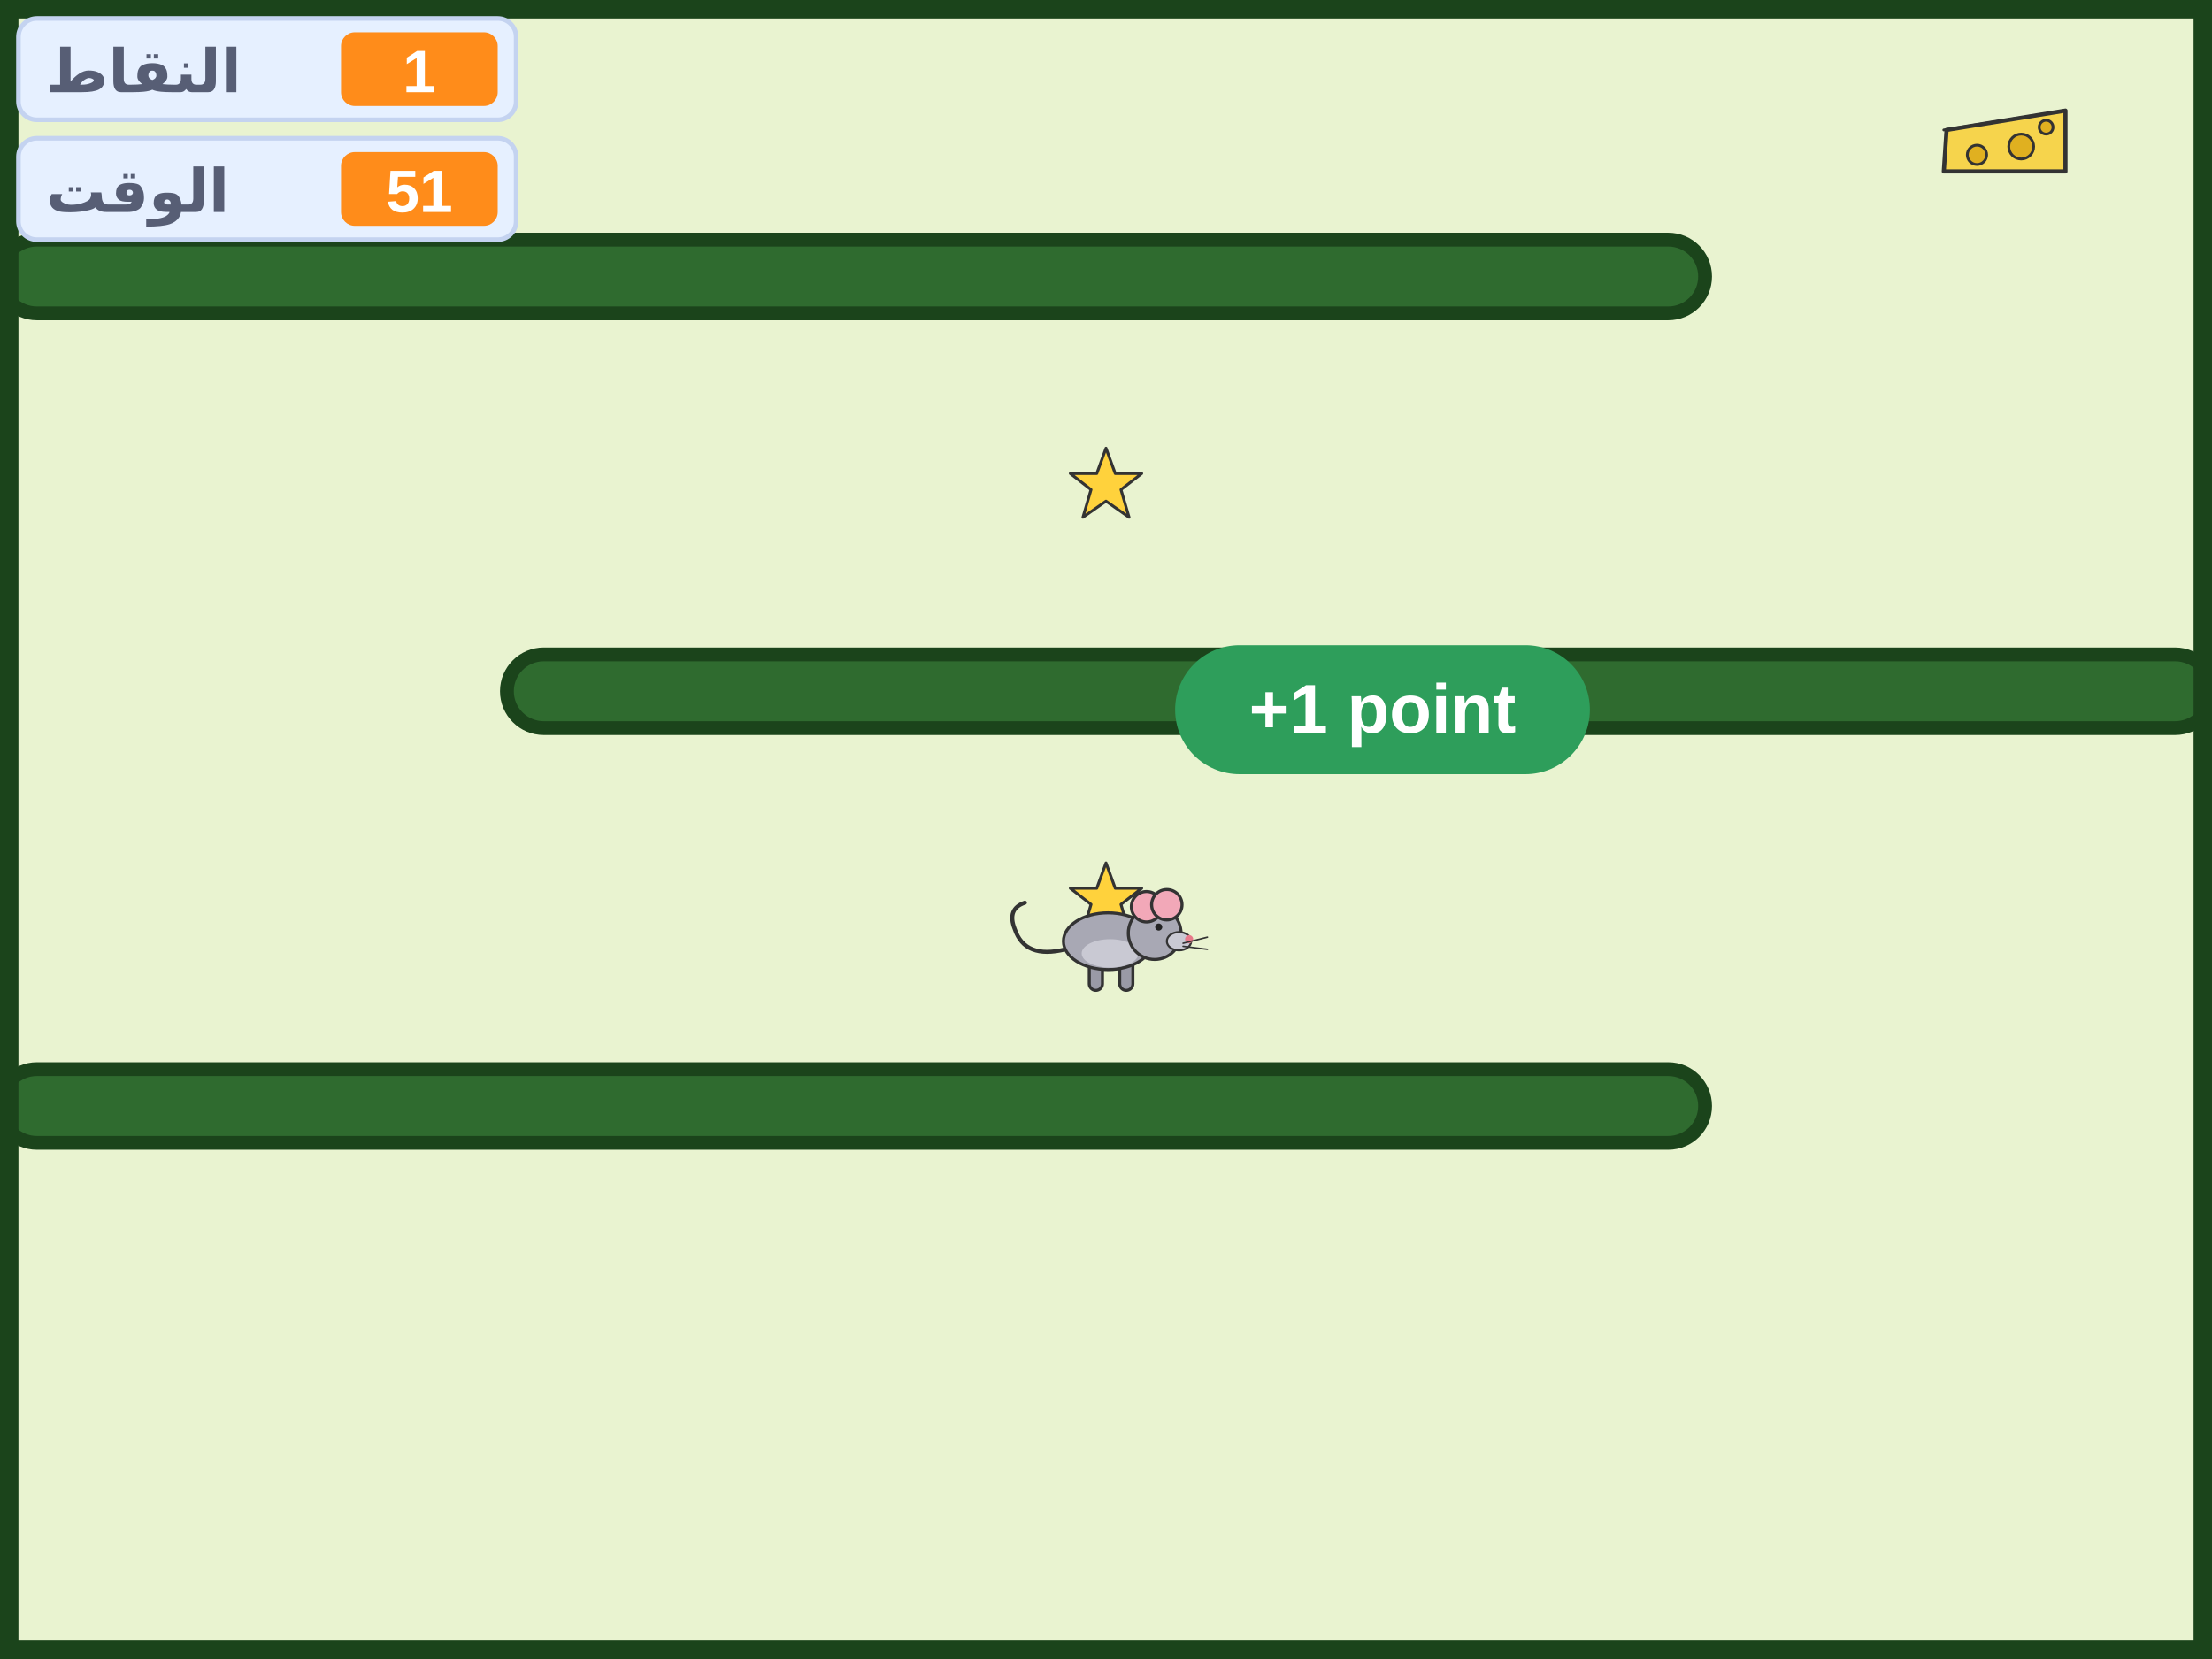
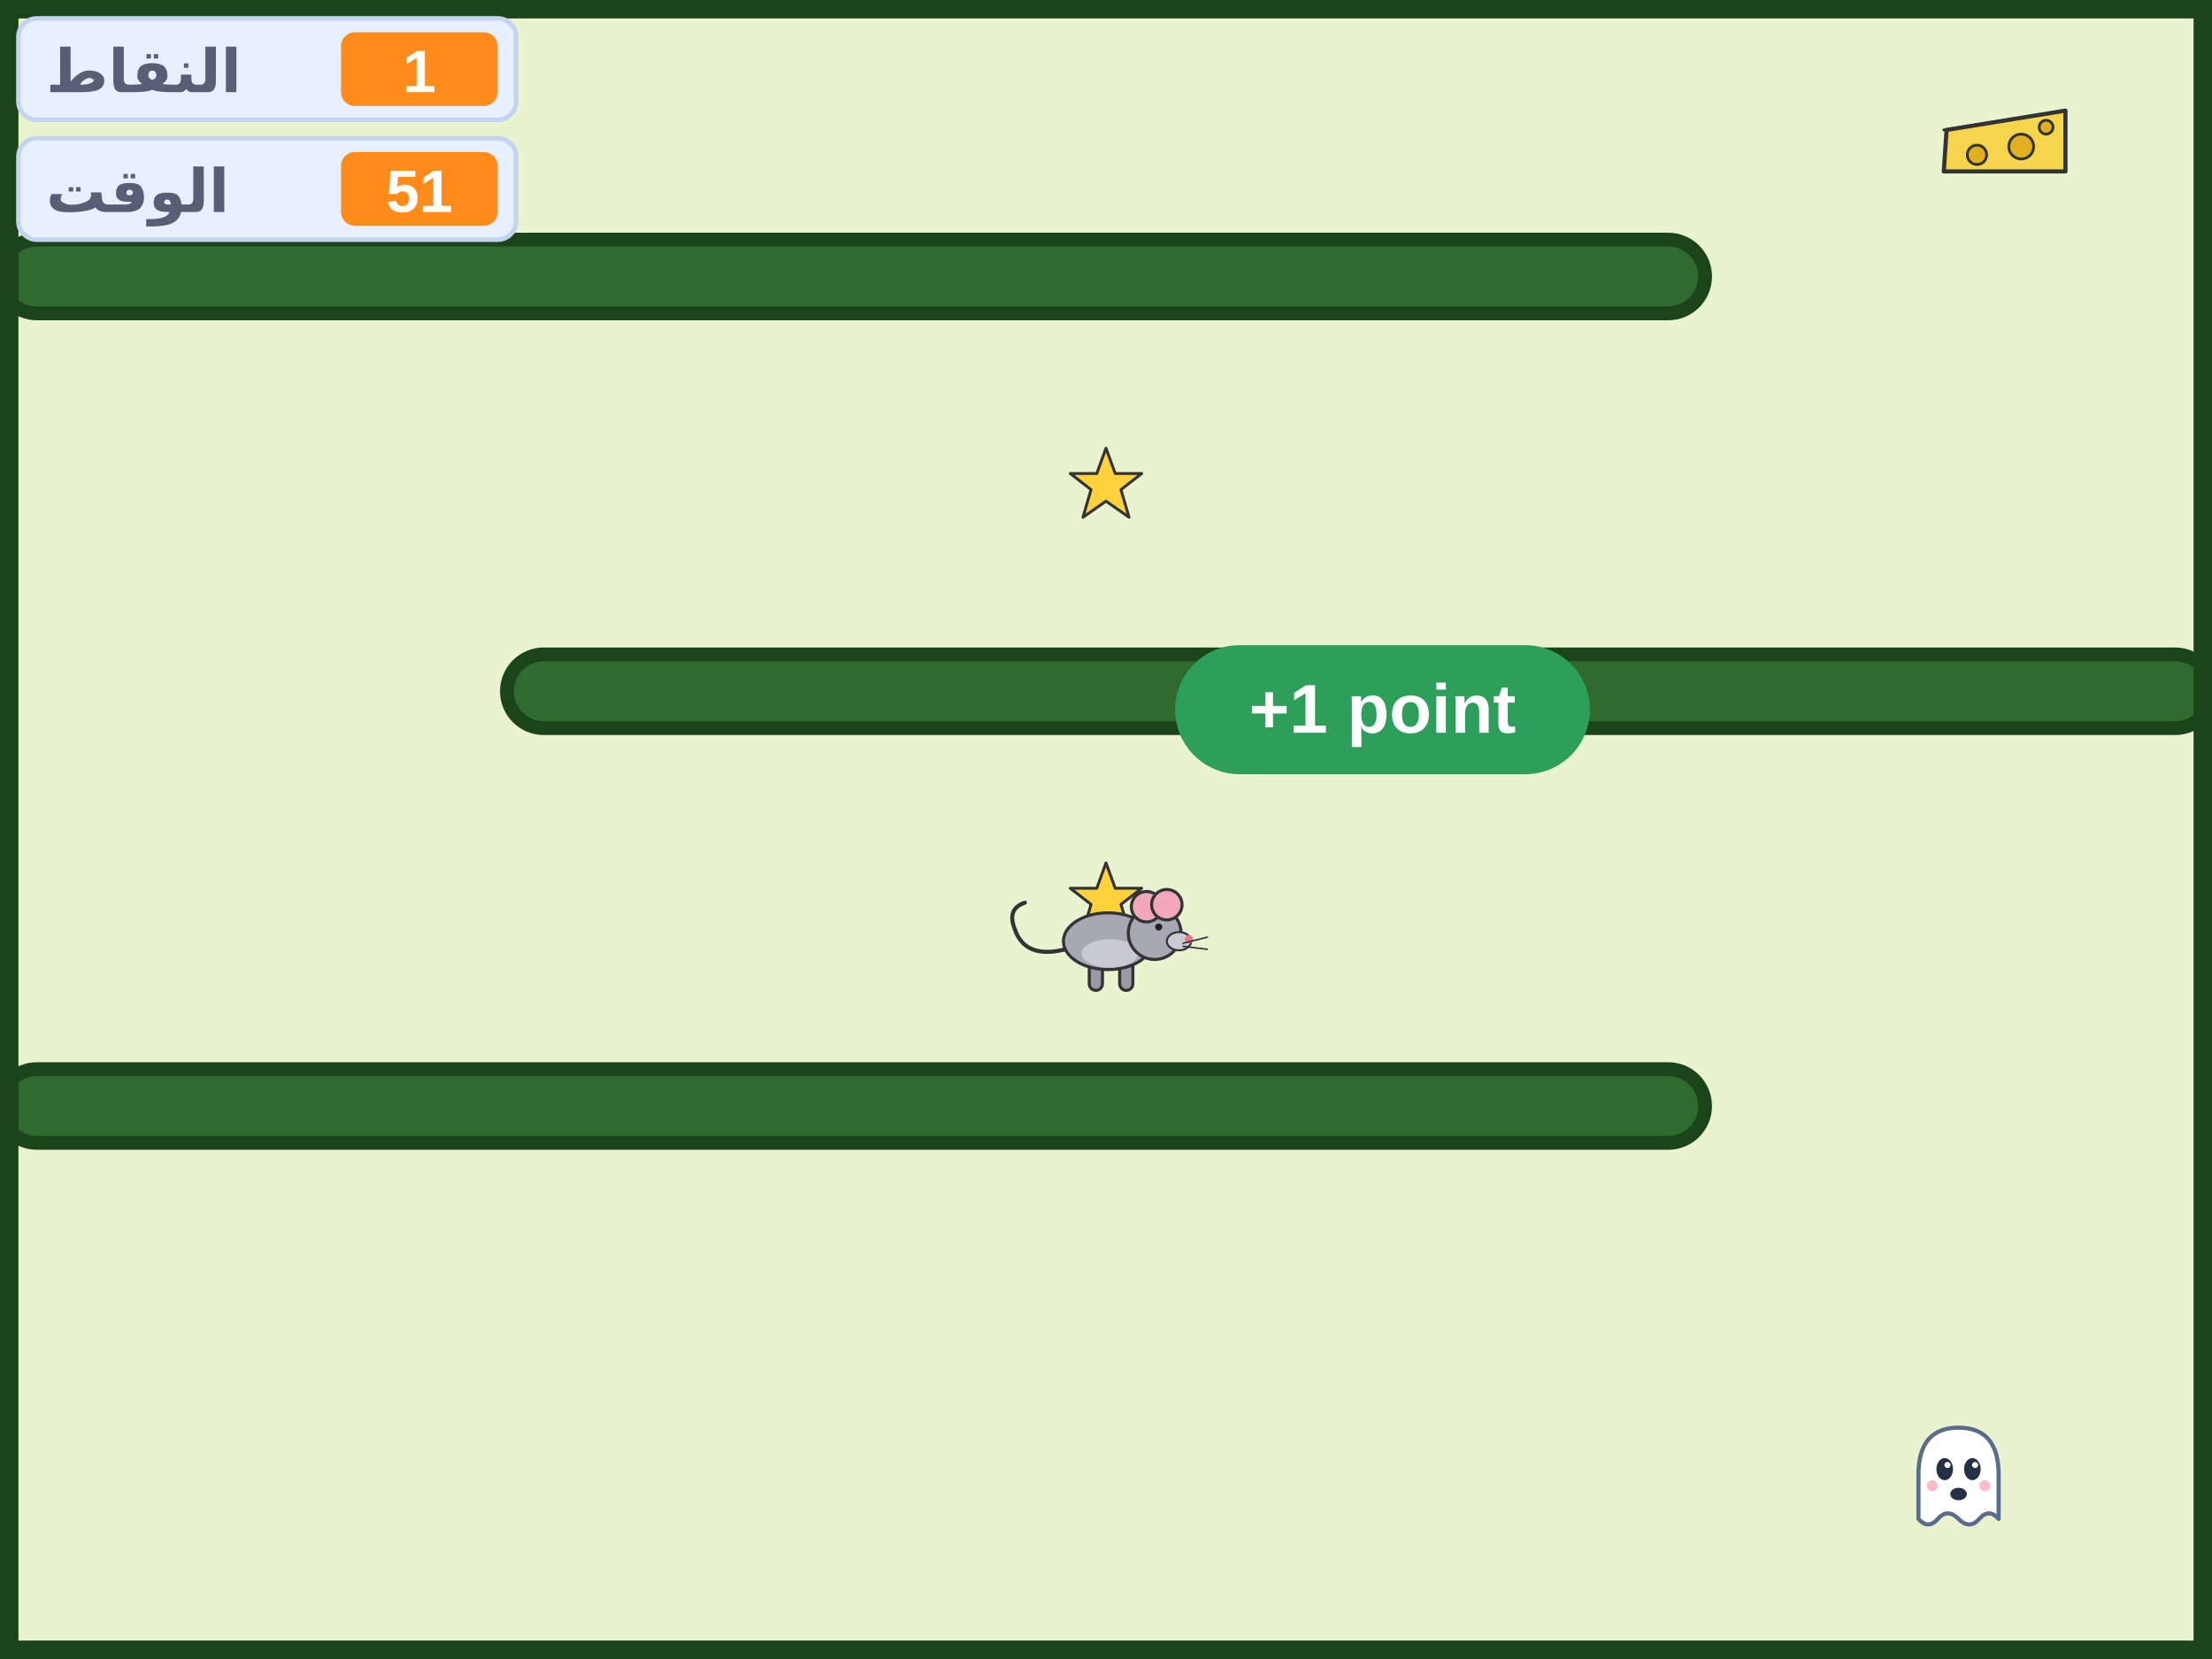
<svg xmlns="http://www.w3.org/2000/svg" width="480" height="360" viewBox="0 0 480 360">
  <defs>
    <marker id="ah" markerWidth="8" markerHeight="8" refX="6" refY="4" orient="auto">
      <path d="M0,0 L8,4 L0,8 z" fill="#e8861c" />
    </marker>
  </defs>
  <g transform="translate(240.0,180.0) scale(1.0,1.0) translate(-240,-180)">
    <svg x="0" y="0" width="480" height="360" viewBox="0 0 480 360">
      <rect width="480" height="360" fill="#e9f3d0" />
      <rect x="0" y="232" width="370" height="16" rx="8" fill="#2f6b2f" stroke="#1b441b" stroke-width="3" />
      <rect x="110" y="142" width="370" height="16" rx="8" fill="#2f6b2f" stroke="#1b441b" stroke-width="3" />
      <rect x="0" y="52" width="370" height="16" rx="8" fill="#2f6b2f" stroke="#1b441b" stroke-width="3" />
      <rect x="2" y="2" width="476" height="356" fill="none" stroke="#1b441b" stroke-width="4" />
    </svg>
  </g>
  <g transform="translate(435.0,30.0) scale(0.3,0.3) translate(-76,-66)">
    <svg x="0" y="0" width="152" height="132" viewBox="0 0 152 132">
      <g transform="translate(26 26)">
        <path d="M6 64 L8 34 L94 20 L94 64Z" fill="#f6d44c" stroke="#333333" stroke-width="3" stroke-linejoin="round" stroke-linecap="round" />
        <path d="M6 34 L94 20" fill="none" stroke="#333333" stroke-width="2" stroke-linejoin="round" stroke-linecap="round" />
        <circle cx="30" cy="52" r="7" fill="#e0b020" stroke="#333333" stroke-width="2" />
        <circle cx="62" cy="46" r="9" fill="#e0b020" stroke="#333333" stroke-width="2" />
        <circle cx="80" cy="32" r="5" fill="#e0b020" stroke="#333333" stroke-width="2" />
      </g>
    </svg>
  </g>
  <g transform="translate(240.0,195.0) scale(0.25,0.25) translate(-61,-61)">
    <svg x="0" y="0" width="122" height="122" viewBox="0 0 122 122">
      <g transform="translate(26 26)">
        <polygon points="35,4 43,26 66,26 48,40 55,64 35,50 15,64 22,40 4,26 27,26" fill="#ffd23c" stroke="#333333" stroke-width="2.5" stroke-linejoin="round" />
      </g>
    </svg>
  </g>
  <g transform="translate(240.0,105.0) scale(0.25,0.25) translate(-61,-61)">
    <svg x="0" y="0" width="122" height="122" viewBox="0 0 122 122">
      <g transform="translate(26 26)">
        <polygon points="35,4 43,26 66,26 48,40 55,64 35,50 15,64 22,40 4,26 27,26" fill="#ffd23c" stroke="#333333" stroke-width="2.5" stroke-linejoin="round" />
      </g>
    </svg>
  </g>
  <g transform="translate(240.0,195.0) scale(0.22,0.22) translate(-120,-100)">
    <svg x="0" y="0" width="240" height="200" viewBox="0 0 240 200">
      <path d="M80 150 Q40 160 30 130 Q22 110 40 104" fill="none" stroke="#333333" stroke-width="4" stroke-linejoin="round" stroke-linecap="round" />
      <line x1="110" y1="160" x2="110" y2="184" stroke="#333333" stroke-width="16" stroke-linecap="round" />
      <line x1="110" y1="160" x2="110" y2="184" stroke="#9a9aa6" stroke-width="10" stroke-linecap="round" />
      <line x1="140" y1="160" x2="140" y2="184" stroke="#333333" stroke-width="16" stroke-linecap="round" />
      <line x1="140" y1="160" x2="140" y2="184" stroke="#9a9aa6" stroke-width="10" stroke-linecap="round" />
      <ellipse cx="122" cy="142" rx="44" ry="28" fill="#a8a8b4" stroke="#333333" stroke-width="3" />
      <ellipse cx="124" cy="154" rx="28" ry="14" fill="#c9c9d3" stroke="#333333" stroke-width="0" />
      <circle cx="168" cy="134" r="26" fill="#a8a8b4" stroke="#333333" stroke-width="3" />
      <circle cx="160" cy="108" r="15" fill="#f2a8b8" stroke="#333333" stroke-width="3" />
      <circle cx="180" cy="106" r="15" fill="#f2a8b8" stroke="#333333" stroke-width="3" />
      <ellipse cx="192" cy="142" rx="12" ry="9" fill="#c9c9d3" stroke="#333333" stroke-width="2" />
      <circle cx="202" cy="140" r="4" fill="#e87a8a" stroke="#333333" stroke-width="0" />
      <circle cx="172" cy="128" r="3.5" fill="#222" stroke="#333333" stroke-width="0" />
      <line x1="196" y1="144" x2="220" y2="138" stroke="#333333" stroke-width="1.5" stroke-linecap="round" />
      <line x1="196" y1="147" x2="220" y2="150" stroke="#333333" stroke-width="1.5" stroke-linecap="round" />
    </svg>
  </g>
+   <g transform="translate(425.0,320.0) scale(0.3,0.3) translate(-35,-40)">
+     <svg x="0" y="0" width="70" height="80" viewBox="0 0 70 80">
+       <path d="M6 40 Q6 6 35 6 Q64 6 64 40 L64 72 Q57 64 50 72 Q43 80 35 72 Q27 64 20 72 Q13 80 6 72Z" fill="#ffffff" stroke="#5b6b8c" stroke-width="3" stroke-linejoin="round" />
+       <ellipse cx="25" cy="36" rx="6" ry="8" fill="#243044" />
+       <ellipse cx="45" cy="36" rx="6" ry="8" fill="#243044" />
+       <circle cx="27" cy="33" r="2.2" fill="#fff" />
+       <circle cx="47" cy="33" r="2.2" fill="#fff" />
+       <ellipse cx="35" cy="54" rx="6" ry="4.5" fill="#243044" />
+       <circle cx="16" cy="48" r="4" fill="#ff9db3" fill-opacity=".7" />
+       <circle cx="54" cy="48" r="4" fill="#ff9db3" fill-opacity=".7" />
+     </svg>
+   </g>
  <g>
    <rect x="4" y="4" width="108" height="22" rx="4" fill="#e6f0ff" stroke="#c4d3f0" />
    <text x="10" y="20" font-family="Tajawal,Arial,sans-serif" font-size="13" fill="#575e75" font-weight="bold">النقاط</text>
    <rect x="74" y="7" width="34" height="16" rx="3" fill="#ff8c1a" />
    <text x="91" y="20" text-anchor="middle" font-family="Arial" font-size="13" font-weight="bold" fill="#fff">1</text>
  </g>
  <g>
    <rect x="4" y="30" width="108" height="22" rx="4" fill="#e6f0ff" stroke="#c4d3f0" />
    <text x="10" y="46" font-family="Tajawal,Arial,sans-serif" font-size="13" fill="#575e75" font-weight="bold">الوقت</text>
    <rect x="74" y="33" width="34" height="16" rx="3" fill="#ff8c1a" />
    <text x="91" y="46" text-anchor="middle" font-family="Arial" font-size="13" font-weight="bold" fill="#fff">51</text>
  </g>
  <rect x="255" y="140" width="90" height="28" rx="14" fill="#2e9e5b" />
  <text x="300.0" y="159" text-anchor="middle" font-family="Arial" font-size="15" font-weight="bold" fill="#fff">+1 point</text>
</svg>
